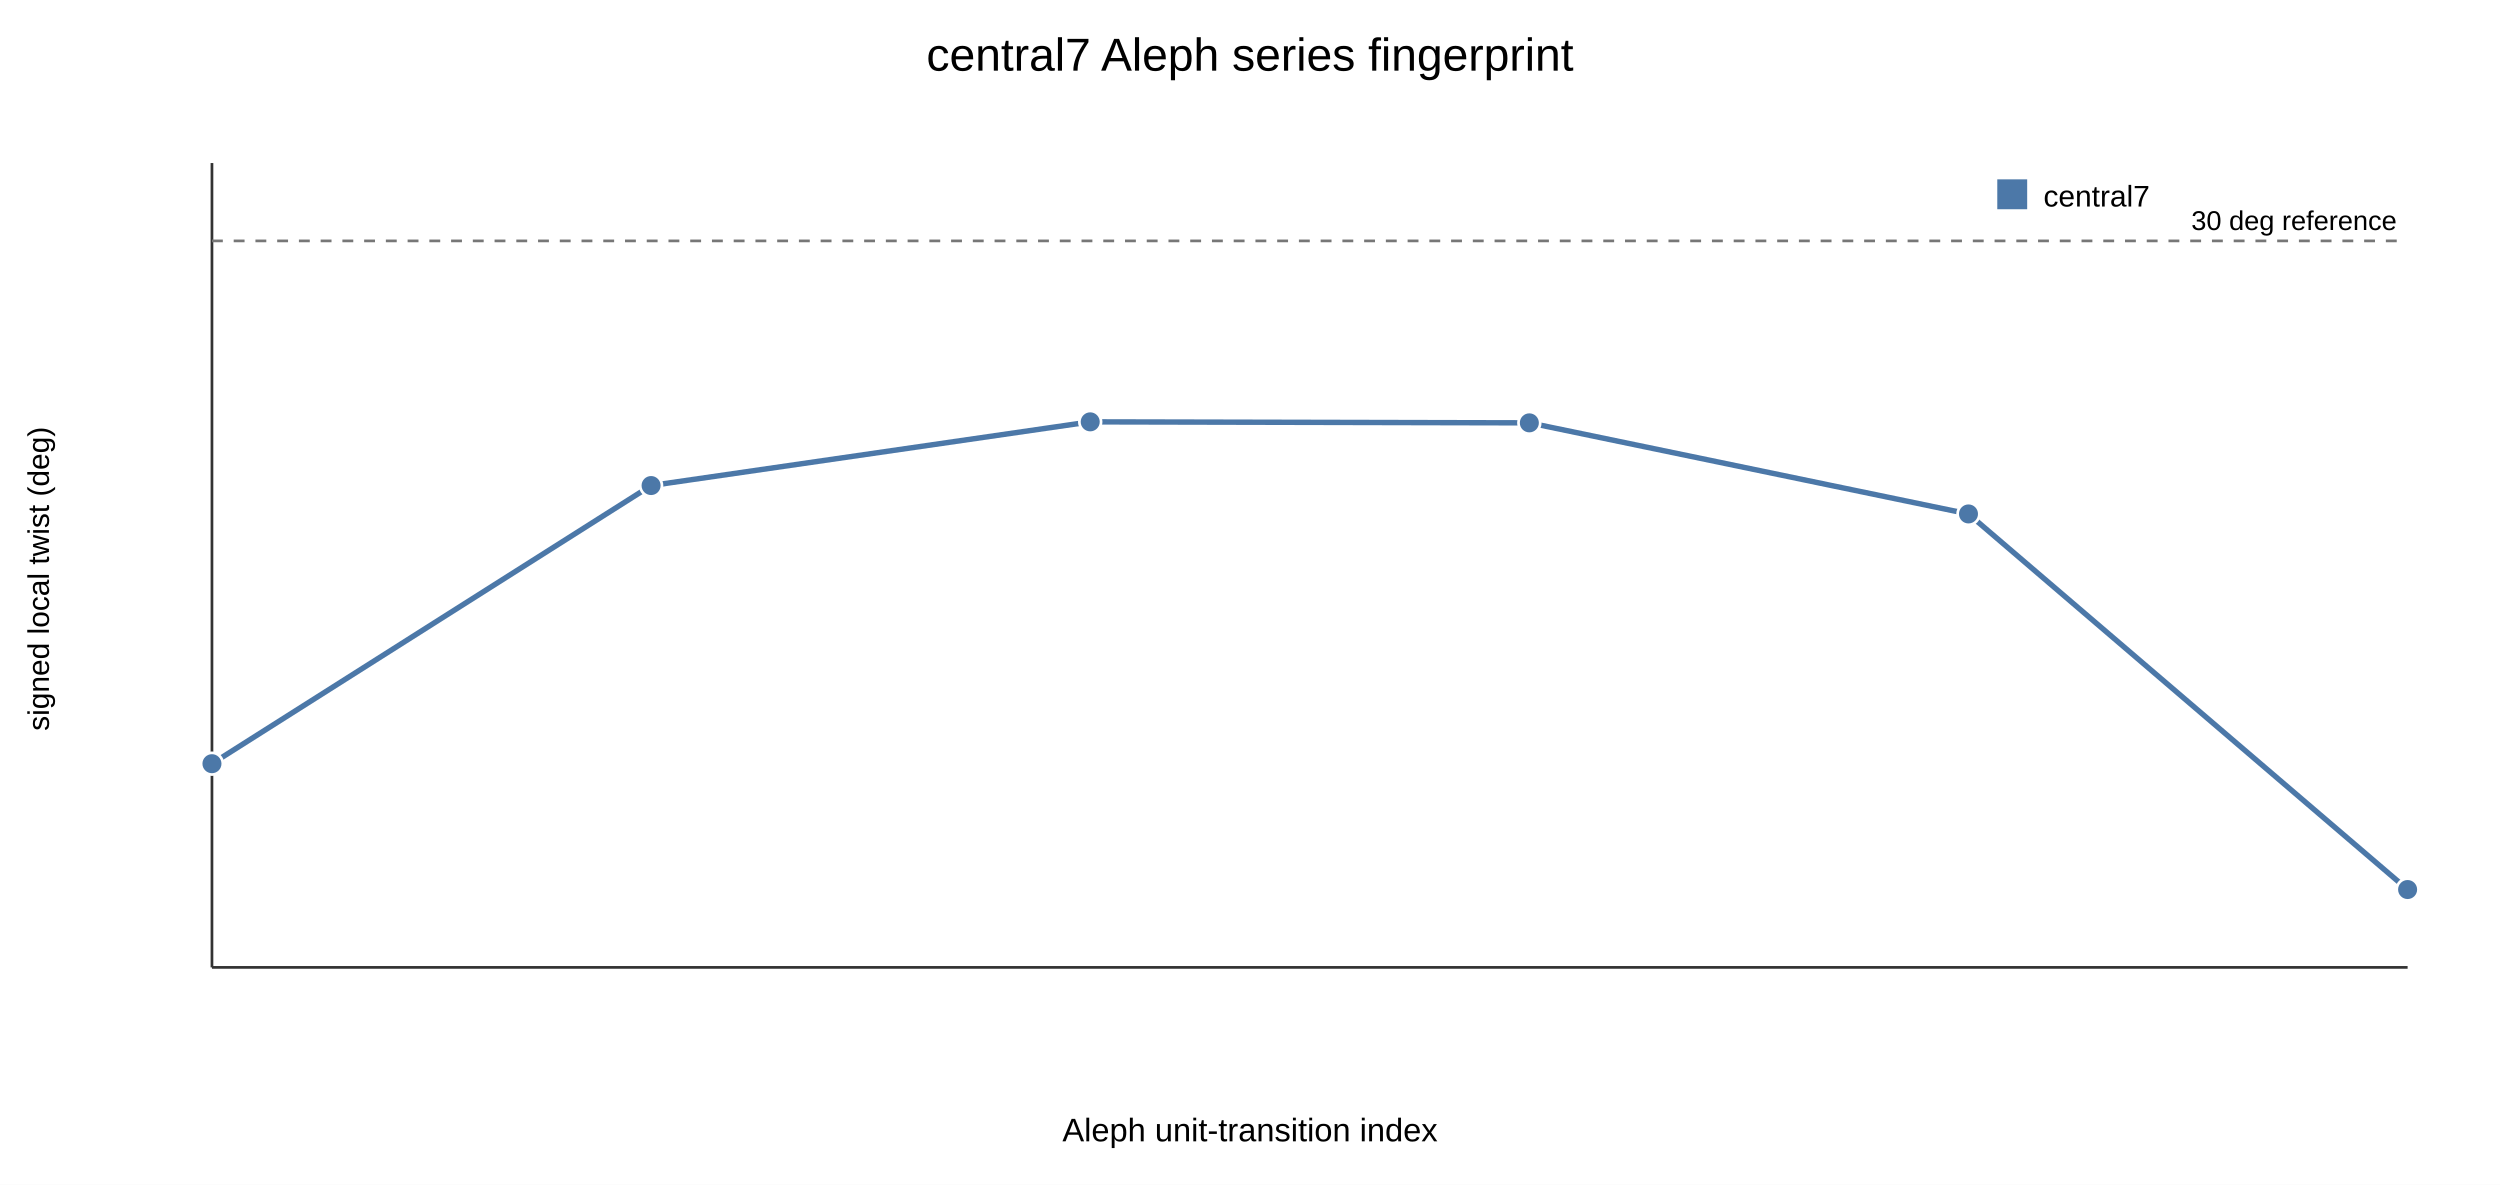
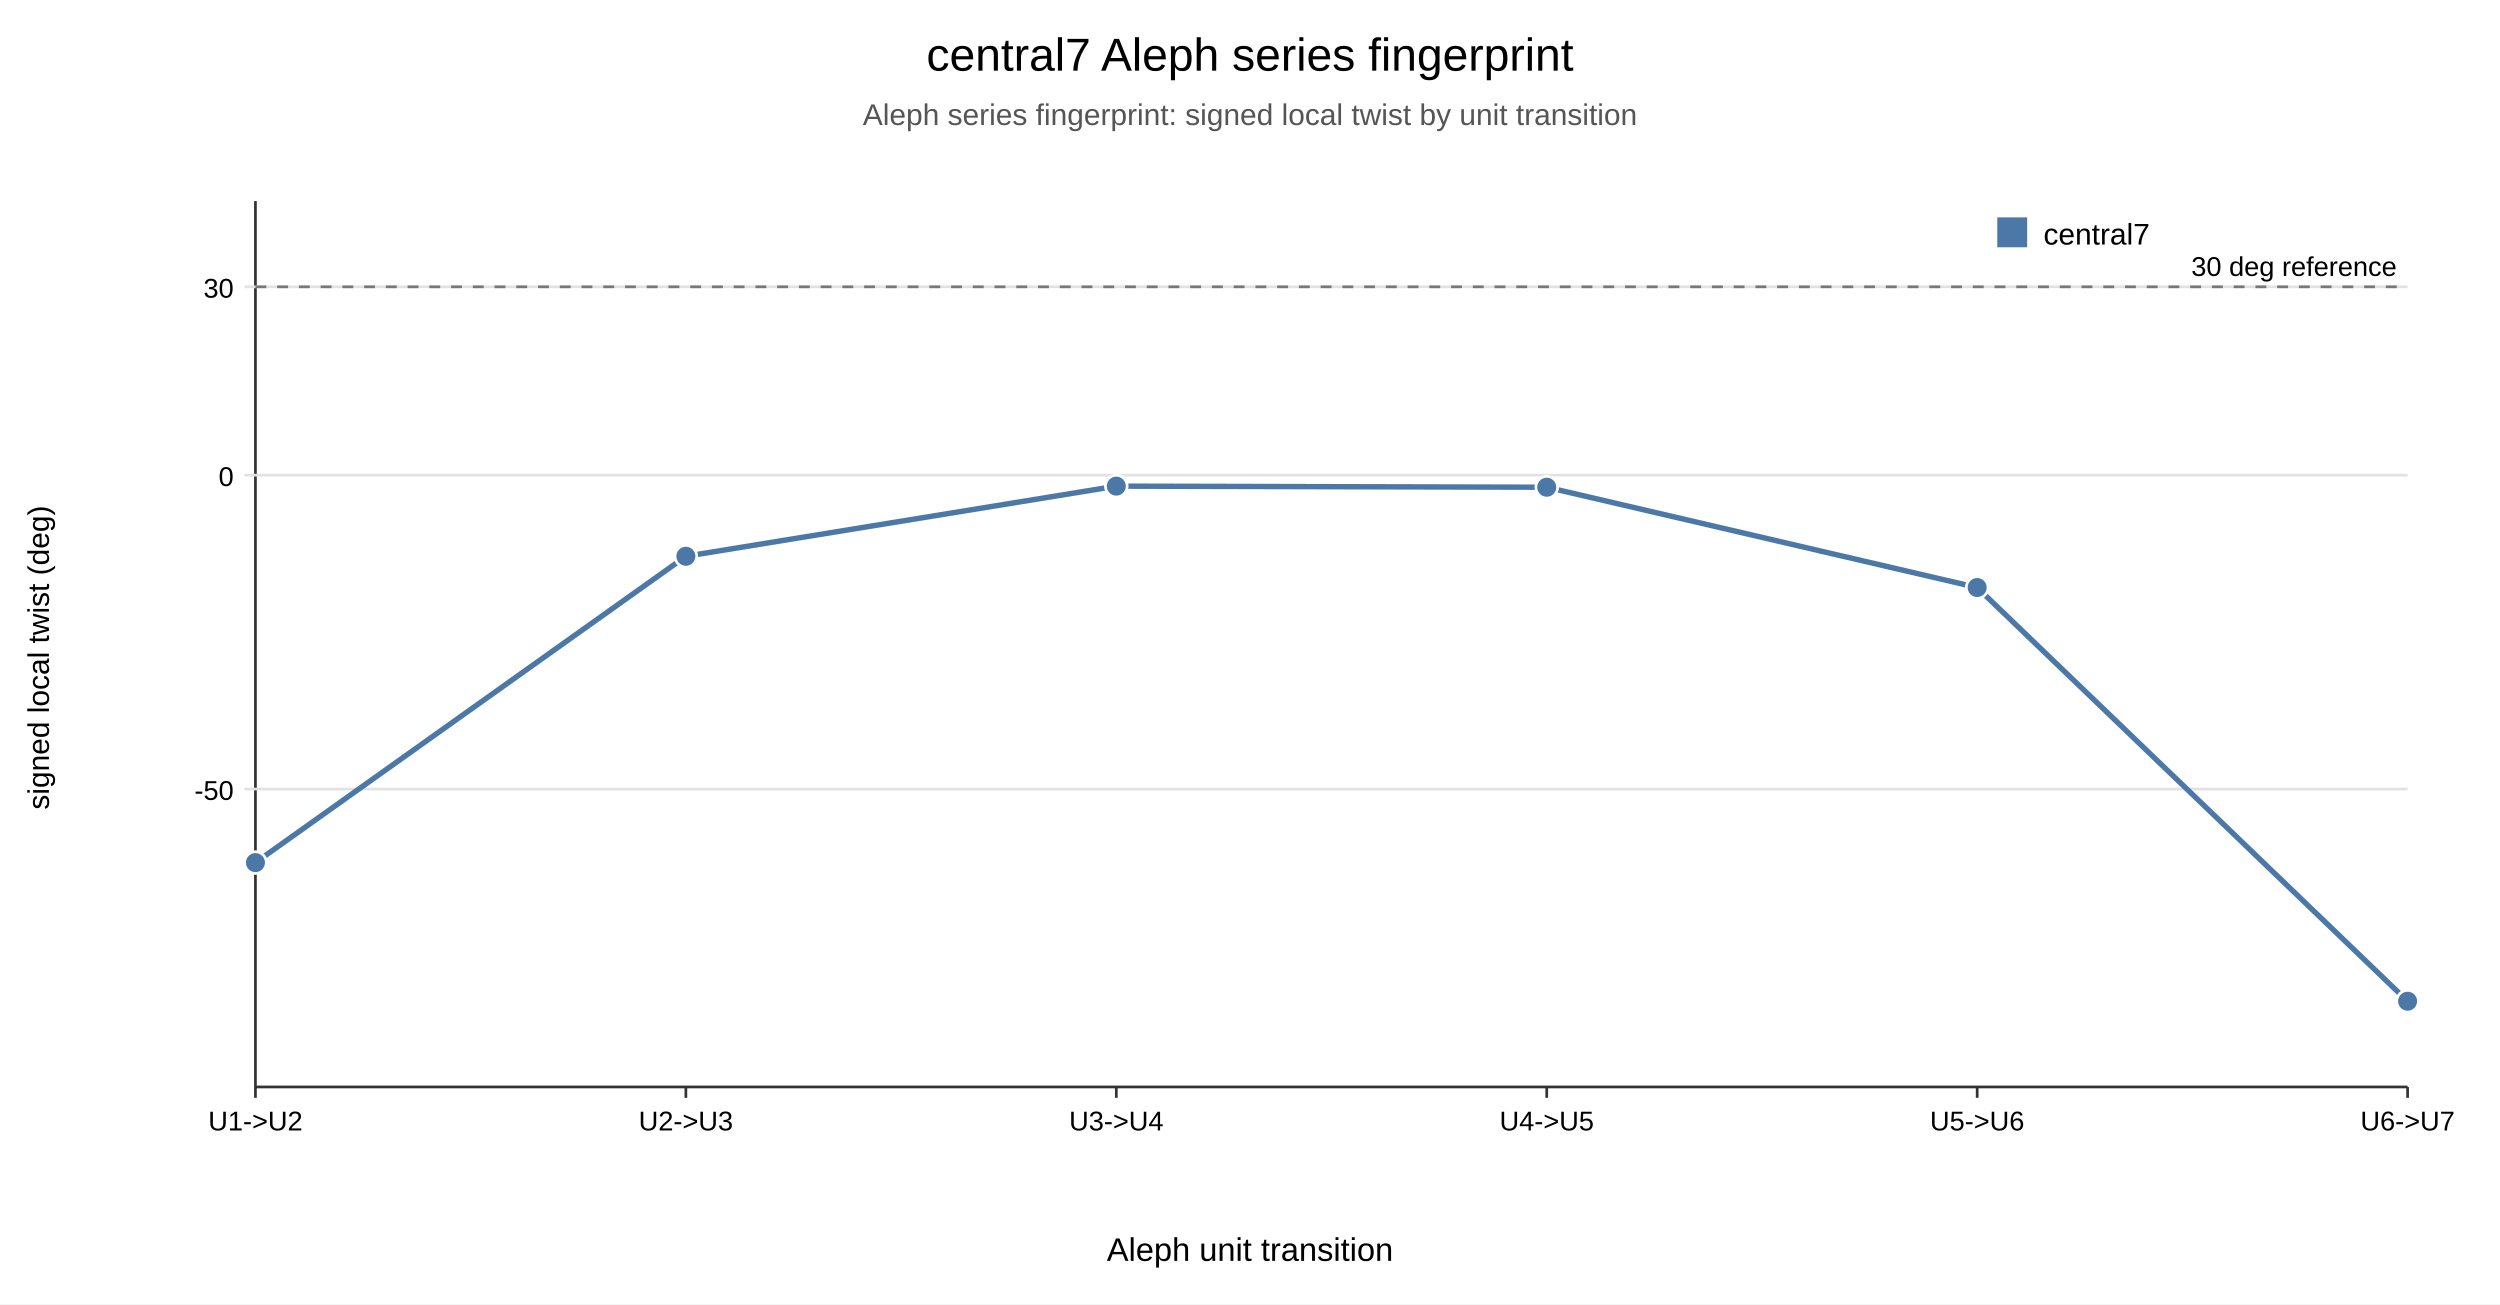
- <svg xmlns="http://www.w3.org/2000/svg" width="920" height="436" viewBox="0 0 920 436">
+ <svg xmlns="http://www.w3.org/2000/svg" width="920" height="480" viewBox="0 0 920 480">
  <rect width="100%" height="100%" fill="white" />
  <text x="460" y="26" text-anchor="middle" font-family="Arial" font-size="17">central7 Aleph series fingerprint</text>
-   <line x1="78" y1="60" x2="78" y2="356" stroke="#333" />
-   <line x1="78" y1="356" x2="886" y2="356" stroke="#333" />
-   <line x1="78" y1="88.65" x2="886" y2="88.65" stroke="#777" stroke-dasharray="4 4" />
-   <text x="882" y="84.65" text-anchor="end" font-family="Arial" font-size="10">30 deg reference</text>
-   <polyline points="78.00,281.04 239.60,178.68 401.20,155.24 562.80,155.61 724.40,189.13 886.00,327.35" fill="none" stroke="#4c78a8" stroke-width="2" />
-   <circle cx="78.00" cy="281.04" r="4" fill="#4c78a8" stroke="white" stroke-width="1" />
-   <circle cx="239.60" cy="178.68" r="4" fill="#4c78a8" stroke="white" stroke-width="1" />
-   <circle cx="401.20" cy="155.24" r="4" fill="#4c78a8" stroke="white" stroke-width="1" />
-   <circle cx="562.80" cy="155.61" r="4" fill="#4c78a8" stroke="white" stroke-width="1" />
-   <circle cx="724.40" cy="189.13" r="4" fill="#4c78a8" stroke="white" stroke-width="1" />
-   <circle cx="886.00" cy="327.35" r="4" fill="#4c78a8" stroke="white" stroke-width="1" />
-   <rect x="735" y="66" width="11" height="11" fill="#4c78a8" />
-   <text x="752" y="76" font-family="Arial" font-size="11">central7</text>
-   <text x="18" y="213" text-anchor="middle" font-family="Arial" font-size="11" transform="rotate(-90 18,213)">signed local twist (deg)</text>
-   <text x="460" y="420" text-anchor="middle" font-family="Arial" font-size="12">Aleph unit-transition index</text>
+   <text x="460" y="46" text-anchor="middle" font-family="Arial" font-size="11" fill="#555">Aleph series fingerprint: signed local twist by unit transition</text>
+   <line x1="94" y1="74" x2="94" y2="400" stroke="#333" />
+   <line x1="94" y1="400" x2="886" y2="400" stroke="#333" />
+   <line x1="90" y1="290.37" x2="886" y2="290.37" stroke="#e2e2e2" />
+   <text x="86" y="294.37" text-anchor="end" font-family="Arial" font-size="10">-50</text>
+   <line x1="90" y1="174.86" x2="886" y2="174.86" stroke="#e2e2e2" />
+   <text x="86" y="178.86" text-anchor="end" font-family="Arial" font-size="10">0</text>
+   <line x1="90" y1="105.55" x2="886" y2="105.55" stroke="#e2e2e2" />
+   <text x="86" y="109.55" text-anchor="end" font-family="Arial" font-size="10">30</text>
+   <line x1="94.00" y1="400" x2="94.00" y2="404" stroke="#333" />
+   <text x="94.00" y="416" text-anchor="middle" font-family="Arial" font-size="10">U1-&gt;U2</text>
+   <line x1="252.40" y1="400" x2="252.40" y2="404" stroke="#333" />
+   <text x="252.40" y="416" text-anchor="middle" font-family="Arial" font-size="10">U2-&gt;U3</text>
+   <line x1="410.80" y1="400" x2="410.80" y2="404" stroke="#333" />
+   <text x="410.80" y="416" text-anchor="middle" font-family="Arial" font-size="10">U3-&gt;U4</text>
+   <line x1="569.20" y1="400" x2="569.20" y2="404" stroke="#333" />
+   <text x="569.20" y="416" text-anchor="middle" font-family="Arial" font-size="10">U4-&gt;U5</text>
+   <line x1="727.60" y1="400" x2="727.60" y2="404" stroke="#333" />
+   <text x="727.60" y="416" text-anchor="middle" font-family="Arial" font-size="10">U5-&gt;U6</text>
+   <line x1="886.00" y1="400" x2="886.00" y2="404" stroke="#333" />
+   <text x="886.00" y="416" text-anchor="middle" font-family="Arial" font-size="10">U6-&gt;U7</text>
+   <line x1="94" y1="105.55" x2="886" y2="105.55" stroke="#777" stroke-dasharray="4 4" />
+   <text x="882" y="101.55" text-anchor="end" font-family="Arial" font-size="10">30 deg reference</text>
+   <polyline points="94.00,317.44 252.40,204.71 410.80,178.90 569.20,179.30 727.60,216.21 886.00,368.45" fill="none" stroke="#4c78a8" stroke-width="2" />
+   <circle cx="94.00" cy="317.44" r="4" fill="#4c78a8" stroke="white" stroke-width="1" />
+   <circle cx="252.40" cy="204.71" r="4" fill="#4c78a8" stroke="white" stroke-width="1" />
+   <circle cx="410.80" cy="178.90" r="4" fill="#4c78a8" stroke="white" stroke-width="1" />
+   <circle cx="569.20" cy="179.30" r="4" fill="#4c78a8" stroke="white" stroke-width="1" />
+   <circle cx="727.60" cy="216.21" r="4" fill="#4c78a8" stroke="white" stroke-width="1" />
+   <circle cx="886.00" cy="368.45" r="4" fill="#4c78a8" stroke="white" stroke-width="1" />
+   <rect x="735" y="80" width="11" height="11" fill="#4c78a8" />
+   <text x="752" y="90" font-family="Arial" font-size="11">central7</text>
+   <text x="18" y="242" text-anchor="middle" font-family="Arial" font-size="11" transform="rotate(-90 18,242)">signed local twist (deg)</text>
+   <text x="460" y="464" text-anchor="middle" font-family="Arial" font-size="12">Aleph unit transition</text>
</svg>
